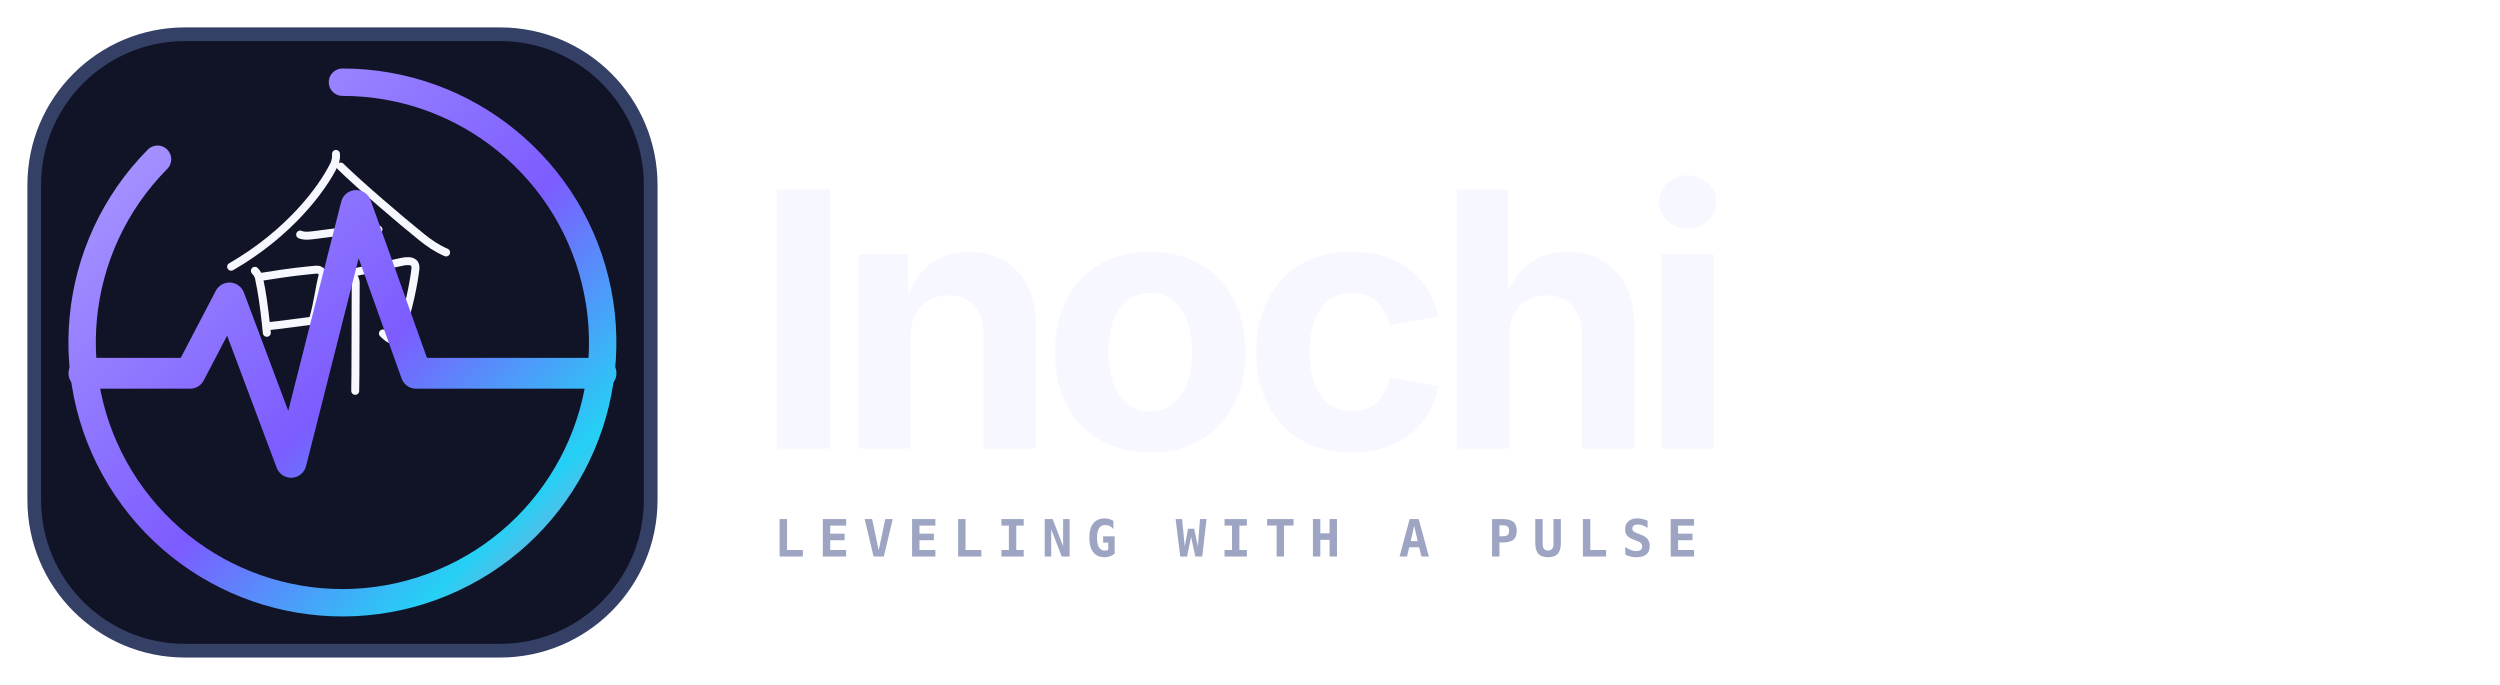
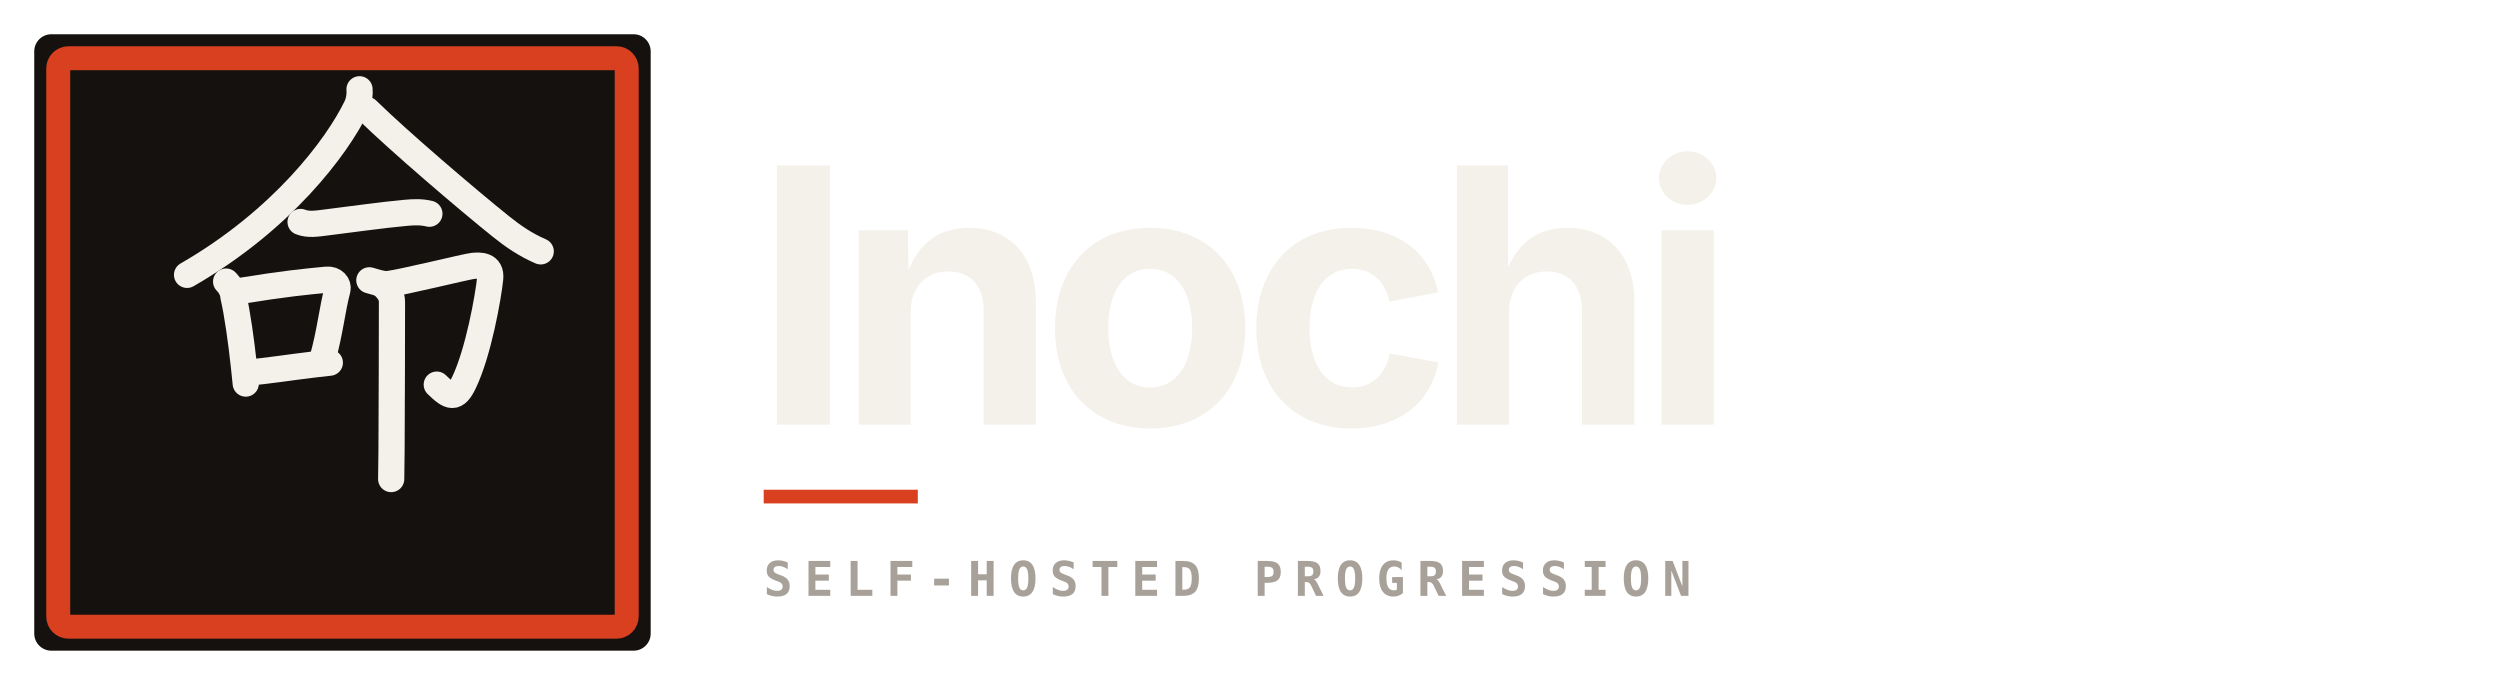
<svg xmlns="http://www.w3.org/2000/svg" viewBox="0 0 1460 400">
-   <defs>
-     <linearGradient id="s" x1="25" y1="20" x2="370" y2="370" gradientUnits="userSpaceOnUse">
-       <stop stop-color="#b8aaff" />
-       <stop offset=".55" stop-color="#7c5cff" />
-       <stop offset=".8" stop-color="#25d0f5" />
-       <stop offset="1" stop-color="#ff77b2" />
-     </linearGradient>
-   </defs>
-   <rect x="20" y="20" width="360" height="360" rx="88" fill="#101426" stroke="#354066" stroke-width="8" />
-   <path d="M200 48a152 152 0 1 1-108 45" fill="none" stroke="url(#s)" stroke-width="16" stroke-linecap="round" />
-   <g transform="translate(116 74) scale(1.55)" fill="none" stroke="#f7f8ff" stroke-width="3" stroke-linecap="round" stroke-linejoin="round">
+   <rect x="20" y="20" width="360" height="360" rx="10" fill="#14110f" />
+   <rect x="34" y="34" width="332" height="332" rx="6" fill="none" stroke="#d9401f" stroke-width="14" />
+   <g transform="translate(78 26) scale(2.55)" fill="none" stroke="#f4f1ea" stroke-width="6" stroke-linecap="round" stroke-linejoin="round">
    <path d="M51.75 10.25c.11 1-.06 2.67-.71 4.02-4.47 9.23-17.06 25.98-38.79 38.48" />
    <path d="M53.5 15c7.12 7 22.89 20.46 30.6 26.65 2.82 2.26 5.65 4.22 9.15 5.72" />
    <path d="M38.25 40.64c1.76.72 3.84.36 5.65.14 5.4-.66 13.08-1.76 18.48-2.24 1.88-.17 3.54-.23 5.37.21" />
    <path d="M21.2 54.29c1.01 1.01 1.59 2.26 1.67 3.43.9 3.88 1.77 10.12 2.4 15.89.16 1.43.3 2.79.42 4.04" />
    <path d="M23.92 56.51c10.83-1.76 15.42-2.18 20.28-2.65 1.78-.17 2.79 1.16 2.49 2.28-1.23 4.63-1.67 9.73-3.48 16.13" />
    <path d="M26.02 75.17c4.77-.44 9.31-1.17 15.25-1.89 1.17-.14 2.39-.28 3.68-.42" />
    <path d="M54 54c.61.15 3 1 4.21.87 3.29-.37 17.99-4.02 19.51-4.17 1.52-.15 4.28-.29 3.95 2.89-.43 4.17-2.68 16.92-6 23.84-1.89 3.94-3.18 3.45-6.23.46" />
    <path d="M57.38 55.38c.87.87 1.8 2 1.8 3.5 0 7.36-.04 24.53-.1 34.13-.02 3.3-.05 5.71-.08 6.51" />
  </g>
-   <path d="M49 218h62l23-44 36 96 38-150 35 98h108" fill="none" stroke="url(#s)" stroke-width="18" stroke-linecap="round" stroke-linejoin="round" />
-   <text x="440" y="262" fill="#f7f8ff" font-family="Inter,ui-sans-serif,system-ui,sans-serif" font-size="208" font-weight="720" letter-spacing="-10">Inochi</text>
-   <text x="452" y="325" fill="#9da5c2" font-family="ui-monospace,monospace" font-size="30" font-weight="600" letter-spacing="8">LEVELING WITH A PULSE</text>
+   <text x="440" y="248" fill="#f4f1ea" font-family="Satoshi,Inter,ui-sans-serif,system-ui,sans-serif" font-size="208" font-weight="700" letter-spacing="-10">Inochi</text>
+   <rect x="446" y="286" width="90" height="8" fill="#d9401f" />
+   <text x="446" y="348" fill="#a8a199" font-family="'JetBrains Mono',ui-monospace,monospace" font-size="28" font-weight="600" letter-spacing="7">SELF-HOSTED PROGRESSION</text>
</svg>
